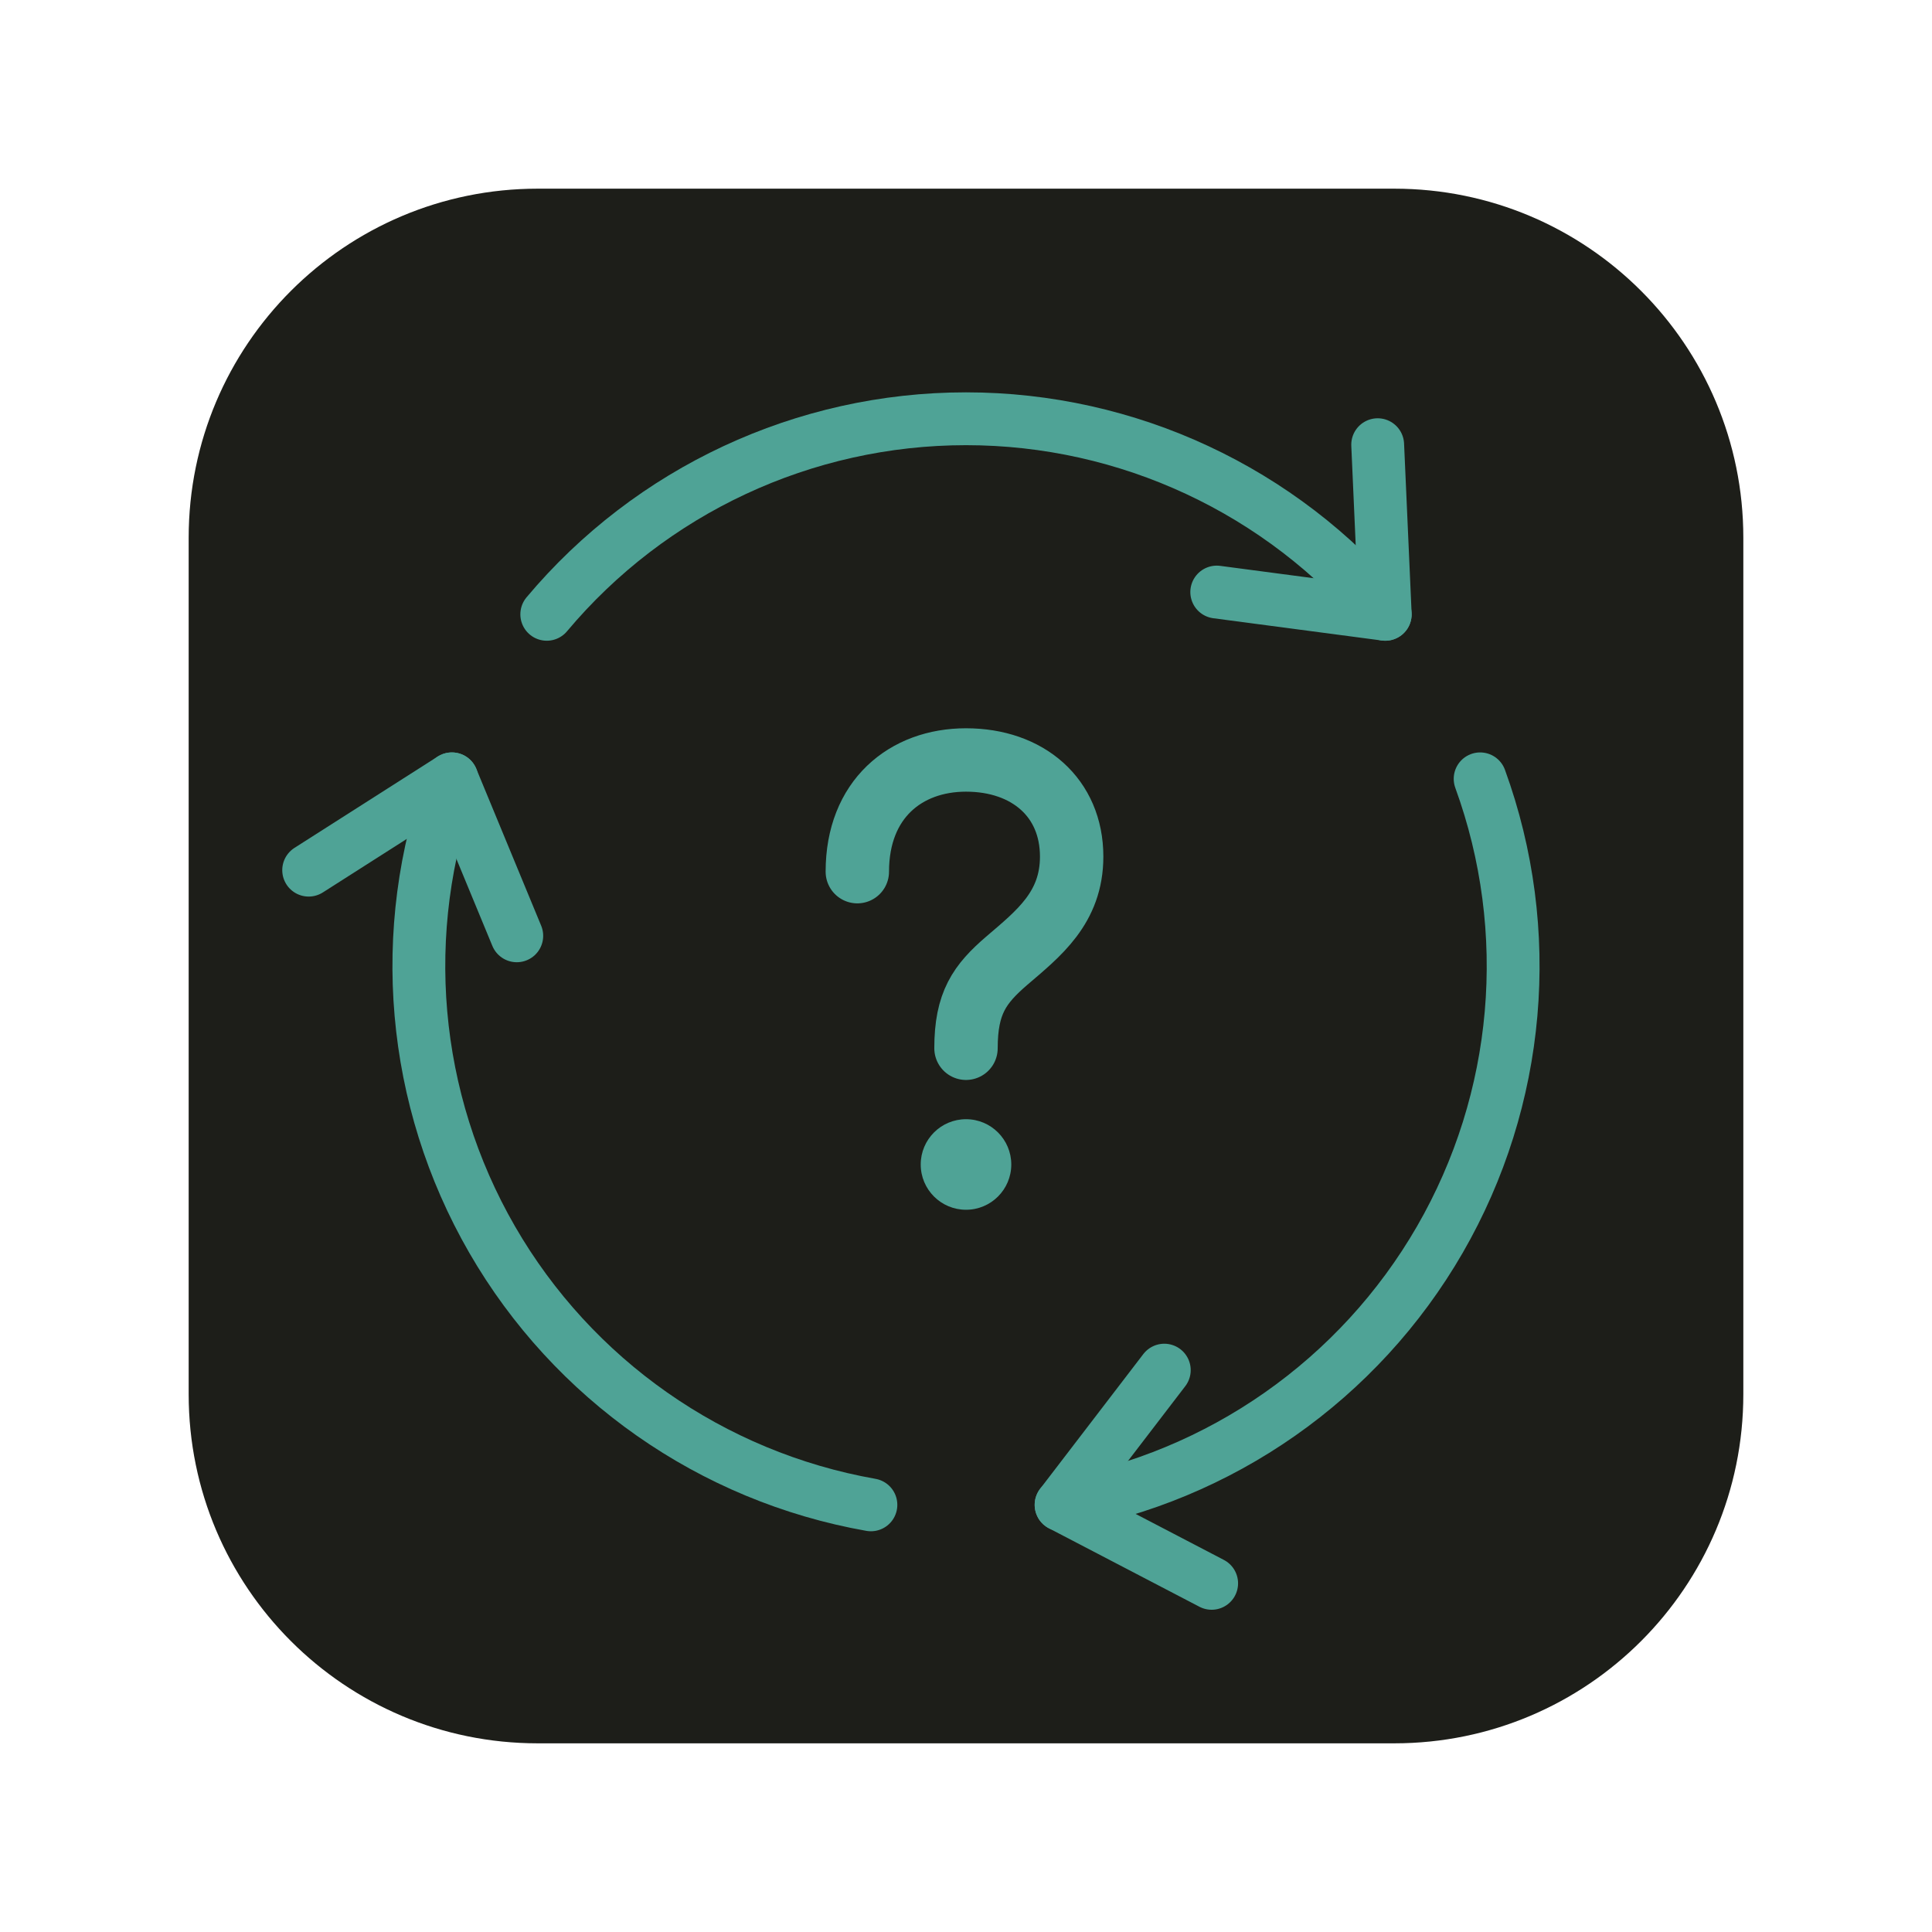
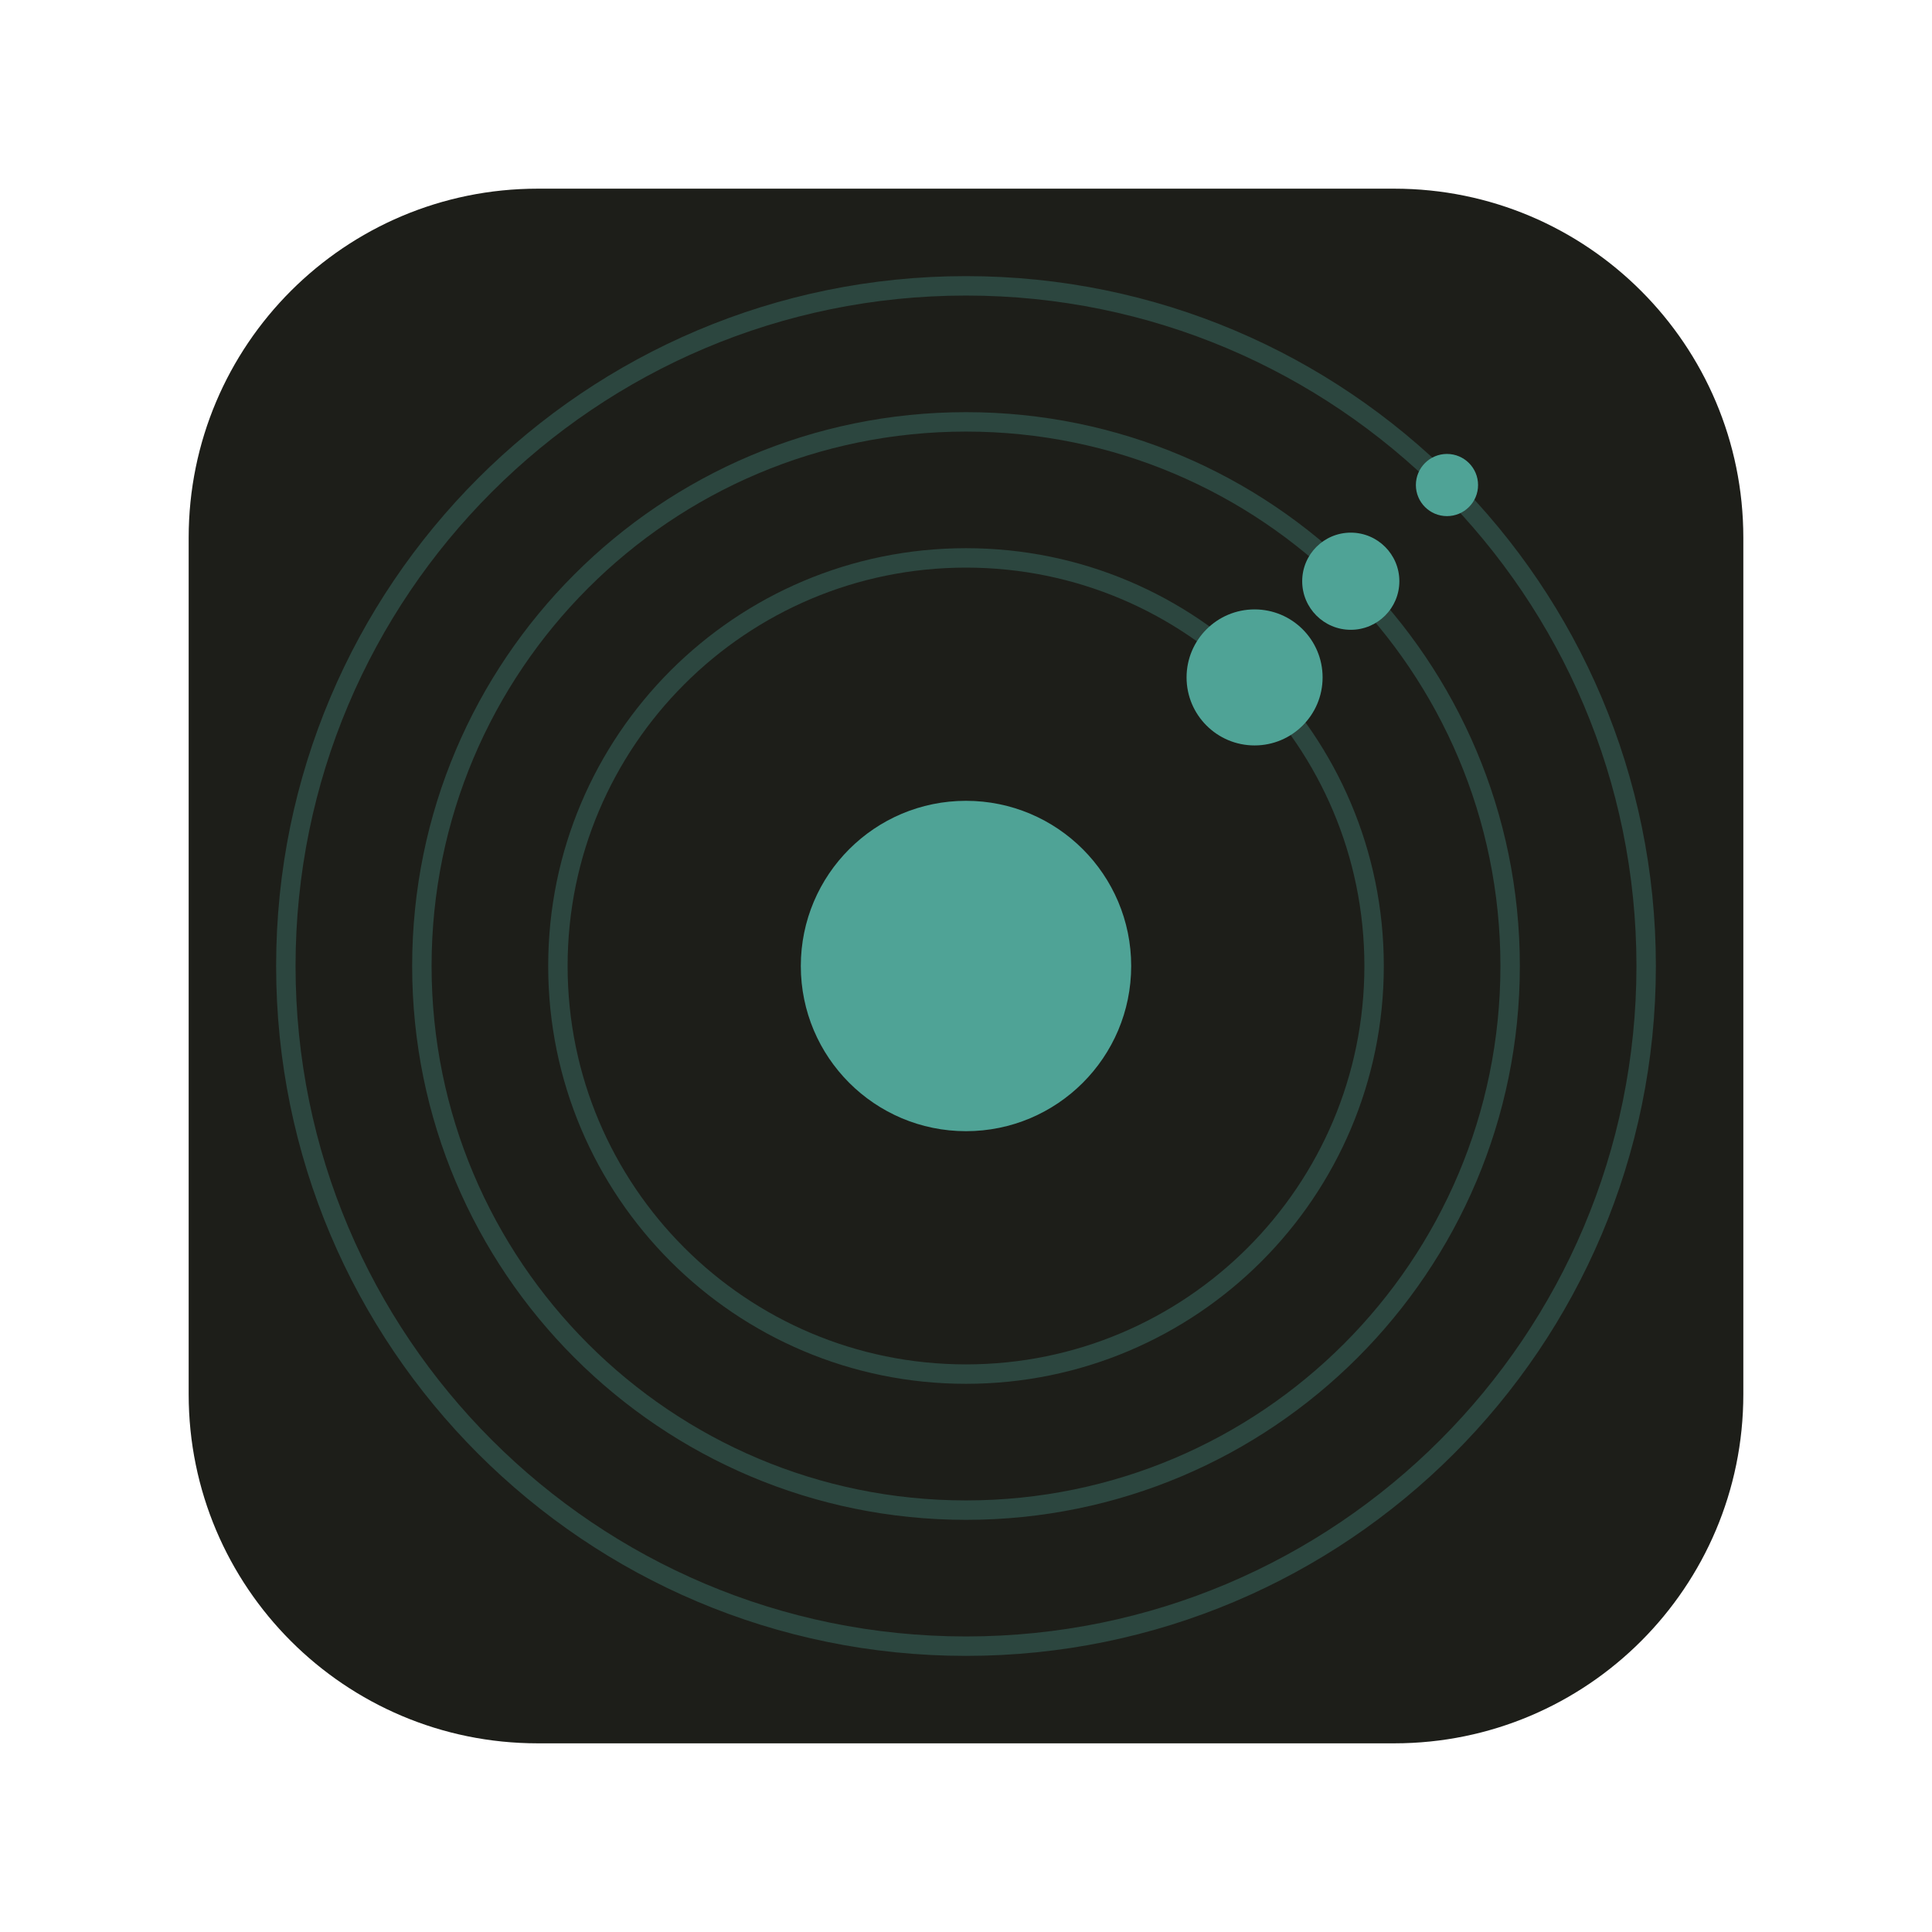
<svg xmlns="http://www.w3.org/2000/svg" viewBox="0 0 1024 1024" width="1024" height="1024">
  <rect x="100" y="100" width="824" height="824" rx="185" fill="#1D1E19" />
-   <path d="M 289.8 325.6 A 290 290 0 0 1 734.2 325.6" fill="none" stroke="#4FA396" stroke-width="28" stroke-linecap="round" />
-   <polyline points="730.2,235.7 734.2,325.6 644.9,313.8" fill="none" stroke="#4FA396" stroke-width="28" stroke-linecap="round" stroke-linejoin="round" />
-   <path d="M 784.5 412.8 A 290 290 0 0 1 562.4 797.6" fill="none" stroke="#4FA396" stroke-width="28" stroke-linecap="round" />
-   <polyline points="642.2,839.2 562.4,797.6 617.1,726.2" fill="none" stroke="#4FA396" stroke-width="28" stroke-linecap="round" stroke-linejoin="round" />
-   <path d="M 461.6 797.6 A 290 290 0 0 1 239.5 412.8" fill="none" stroke="#4FA396" stroke-width="28" stroke-linecap="round" />
-   <polyline points="163.6,461.2 239.5,412.8 273.9,496.0" fill="none" stroke="#4FA396" stroke-width="28" stroke-linecap="round" stroke-linejoin="round" />
-   <g transform="translate(512 512) scale(0.4) translate(-516 -517)">
-     <path d="M 372 392 C 372 296 436 244 516 244 C 598 244 656 294 656 372 C 656 440 612 474 570 510 C 534 541 516 566 516 626" fill="none" stroke="#4FA396" stroke-width="84" stroke-linecap="round" stroke-linejoin="round" />
-     <circle cx="516" cy="780" r="60" fill="#4FA396" />
+   <g transform="translate(100 100) scale(5.15)" fill="none" stroke="#4FA396" stroke-width="2">
+     <g opacity="0.3">
+       <circle cx="80" cy="80" r="42" />
+       <circle cx="80" cy="80" r="56" />
+       <circle cx="80" cy="80" r="70" />
+     </g>
+     <g fill="#4FA396" stroke="none">
+       <circle cx="109.7" cy="50.3" r="7" />
+       <circle cx="119.6" cy="40.4" r="5" />
+       <circle cx="129.5" cy="30.5" r="3.2" />
+       <circle cx="80" cy="80" r="17" />
+     </g>
  </g>
</svg>
